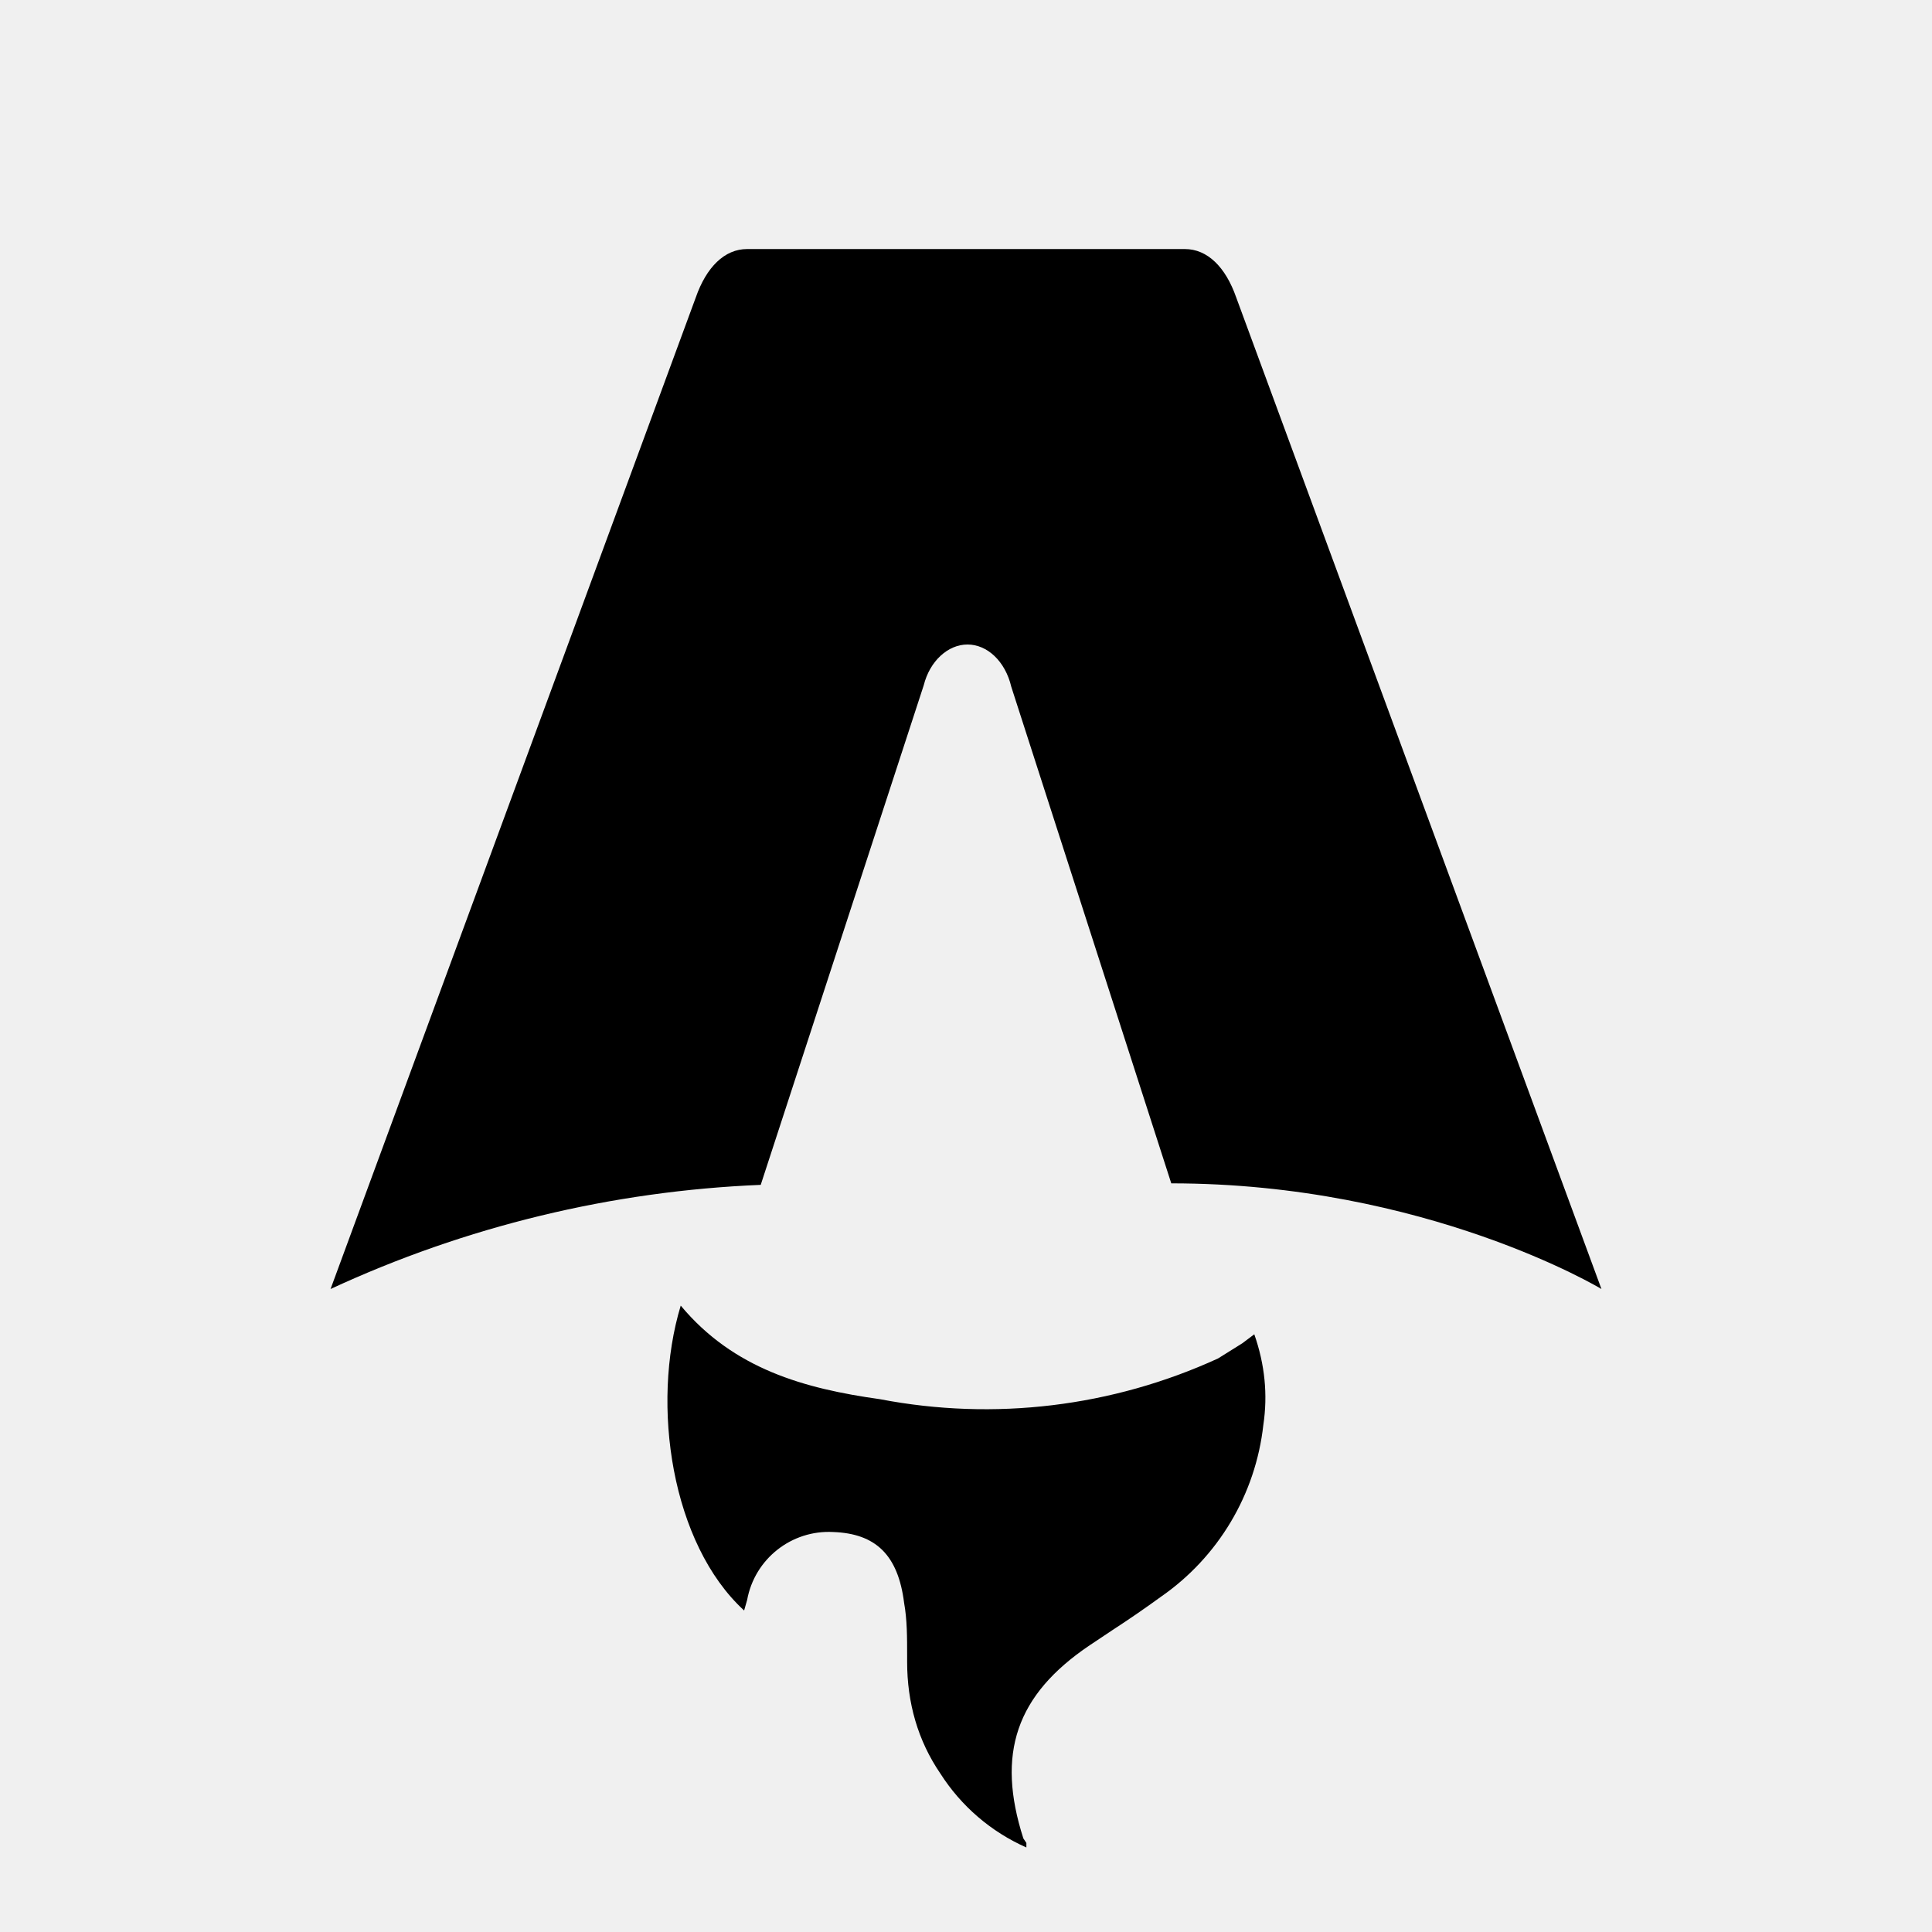
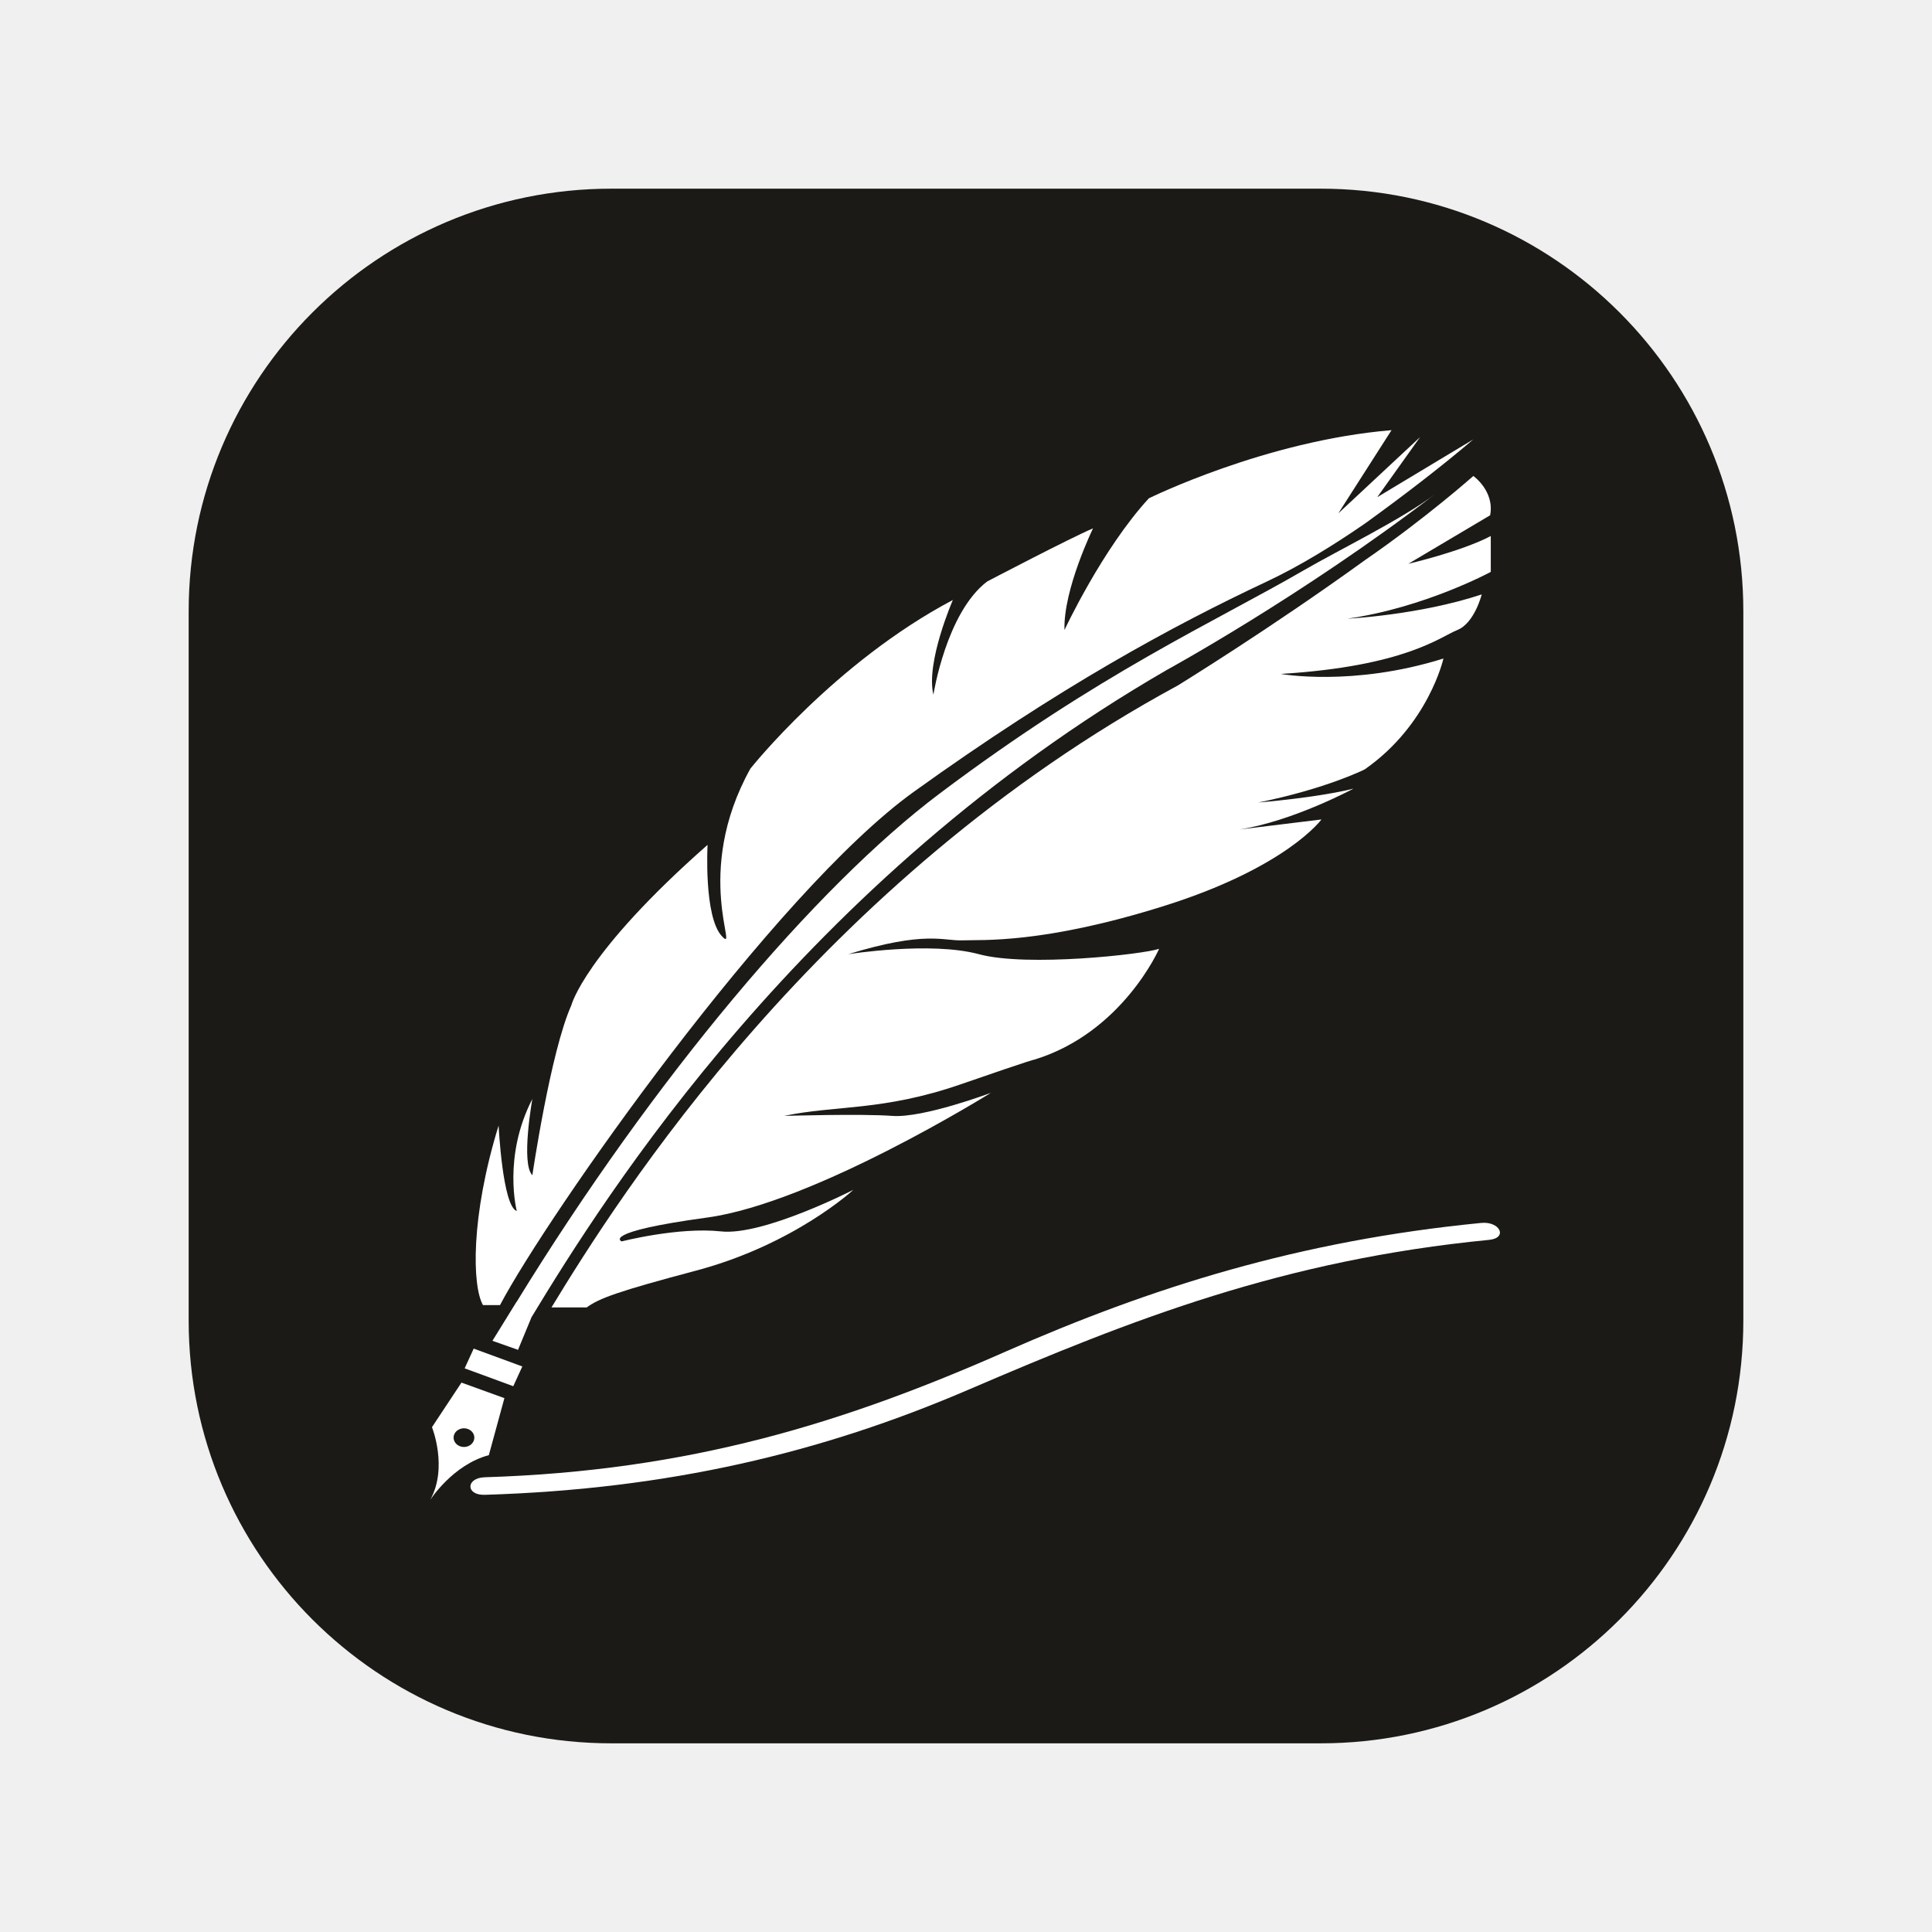
- <svg xmlns="http://www.w3.org/2000/svg" fill="none" viewBox="0 0 128 128">
-   <path d="M50.4 78.5a75.1 75.1 0 0 0-28.5 6.9l24.2-65.7c.7-2 1.9-3.2 3.4-3.2h29c1.5 0 2.7 1.2 3.4 3.2l24.2 65.7s-11.6-7-28.5-7L67 45.5c-.4-1.7-1.6-2.8-2.9-2.8-1.3 0-2.5 1.1-2.9 2.7L50.4 78.5Zm-1.1 28.2Zm-4.2-20.2c-2 6.6-.6 15.8 4.2 20.2a17.5 17.5 0 0 1 .2-.7 5.5 5.5 0 0 1 5.7-4.5c2.8.1 4.3 1.5 4.7 4.7.2 1.1.2 2.3.2 3.5v.4c0 2.7.7 5.2 2.2 7.4a13 13 0 0 0 5.7 4.9v-.3l-.2-.3c-1.8-5.6-.5-9.5 4.4-12.8l1.5-1a73 73 0 0 0 3.2-2.2 16 16 0 0 0 6.8-11.4c.3-2 .1-4-.6-6l-.8.6-1.6 1a37 37 0 0 1-22.4 2.7c-5-.7-9.7-2-13.2-6.2Z" />
-   <style>
-         path { fill: #000; }
-         @media (prefers-color-scheme: dark) {
-             path { fill: #FFF; }
-         }
-     </style>
+ <svg xmlns="http://www.w3.org/2000/svg" width="1024" height="1024" viewBox="0 0 1024 1024" fill="none">
+   <g clip-path="url(#clip0_124_23)">
+     <path d="M736 100H288C184.17 100 100 184.17 100 288V736C100 839.83 184.17 924 288 924H736C839.83 924 924 839.83 924 736V288C924 184.17 839.83 100 736 100Z" fill="#1C1A17" />
+     <path d="M259.091 771.268L267.344 741.045L244.586 732.807L228.954 756.429C228.954 756.429 237.572 777.865 228 795C228.007 795.002 239.985 776.294 259.091 771.268ZM243.802 757.4C246.603 756.347 249.832 757.548 250.989 760.071C252.156 762.593 250.827 765.497 248.025 766.55C245.224 767.602 241.995 766.401 240.838 763.878C239.661 761.346 240.991 758.442 243.802 757.4Z" fill="white" />
+     <path d="M497.851 420.726C432.316 470.011 346.52 571.532 273.758 690.122L273.717 690.076L260.998 710.656L274.561 715.441L281.727 698.127C320.544 633.97 425.851 466.419 618.404 355.099C618.404 355.099 690.09 315.95 760.721 261.806C743.525 274.986 709.601 291.507 691.206 302.165C642.929 330.134 583.352 356.42 497.851 420.726Z" fill="white" />
+     <path d="M264.276 596.551C249.374 644.849 250.227 681.633 255.994 691.741H265.008C289.899 644.467 409.781 473.222 484.4 419.619C561.71 364.08 621.346 331.764 671.503 308.196C689.115 299.922 707.183 288.715 723.476 277.48C743.261 263.174 763.318 247.871 780.88 232.896L729.972 263.509L752.671 231.676L709.335 272.081L737.535 228C670.822 233.519 608.912 264.124 608.912 264.124C584.145 291.061 564.198 333.913 564.198 333.913C563.507 312.486 579.333 280.04 579.333 280.04C567.639 284.936 523.208 308.206 523.208 308.206C501.475 324.737 494.724 368.204 494.724 368.204C490.592 351.059 505.037 318.007 505.037 318.007C442.436 351.069 397.721 407.389 397.721 407.389C366.77 463.096 392.219 506.563 382.585 496.157C372.951 485.75 375.023 447.794 375.023 447.794C309.67 505.345 302.799 532.886 302.799 532.886C291.795 557.375 282.161 622.883 282.161 622.883C275.969 616.758 282.161 582.477 282.161 582.477C266.337 613.091 273.908 641.861 273.908 641.861C266.346 639.405 264.276 596.551 264.276 596.551Z" fill="white" />
+     <path d="M780.891 252.285C780.891 252.285 755.727 274.643 723.487 296.869C672.945 333.42 624.281 363.299 624.281 363.299C433.636 466.596 327.406 635.169 292.295 692.97H310.962C317.559 688.12 327.467 684.463 368.843 673.48C421.121 659.601 452.305 630.628 452.305 630.628C452.305 630.628 404.615 655.116 382.141 652.669C359.667 650.222 329.468 657.974 329.468 657.974C329.468 657.974 317.936 653.078 374.803 645.324C431.669 637.57 525.22 579.21 525.22 579.21C525.22 579.21 489.448 592.678 472.942 591.45C456.437 590.221 415.621 591.45 415.621 591.45C442.673 585.734 467.898 589.002 509.171 574.715C550.445 560.427 548.151 561.656 548.151 561.656C594.926 547.368 614.356 502.887 614.356 502.887C606.266 505.745 544.476 512.679 518.846 505.745C493.214 498.811 449.546 505.745 449.546 505.745C490.82 493.095 499.996 498.811 510.076 498.402C520.166 497.993 552.731 500.44 617.393 480.038C682.055 459.636 700.397 434.328 700.397 434.328L656.789 439.67C685.263 435.278 717.36 418.002 717.36 418.002C697.637 422.898 666.91 425.345 666.91 425.345C703.139 418.002 723.319 407.799 723.319 407.799C757.254 384.129 765.05 349.03 765.05 349.03C716.893 364.127 678.837 357.193 678.837 357.193C744.88 353.117 763.222 337.601 772.388 333.934C781.565 330.258 785.34 315.058 785.34 315.058C751.974 326.079 714.14 327.912 714.14 327.912C755.069 322.095 790.14 303.115 790.14 303.115V284.116C774.316 292.382 746.47 298.813 746.47 298.813L789.804 273.104C792.24 260.242 780.891 252.285 780.891 252.285Z" fill="white" />
+     <path d="M246.27 725.25L272.043 734.716L276.843 724.254L251.072 714.789L246.27 725.25Z" fill="white" />
+     <path d="M532.719 716.5C447.563 754.039 365.756 779.626 256.957 782.976C246.806 783.293 246.756 792.601 256.957 792.284C354.285 789.288 435.27 770.104 513.371 736.539C600.375 699.141 680.285 667.802 789.264 657.153C799.314 656.165 795.04 647.203 785.061 648.18C688.547 657.62 610.13 682.379 532.719 716.5Z" fill="white" />
+   </g>
+   <defs>
+     <clipPath id="clip0_124_23">
+       <rect x="100" y="100" width="824" height="824" rx="224" fill="white" />
+     </clipPath>
+   </defs>
</svg>
